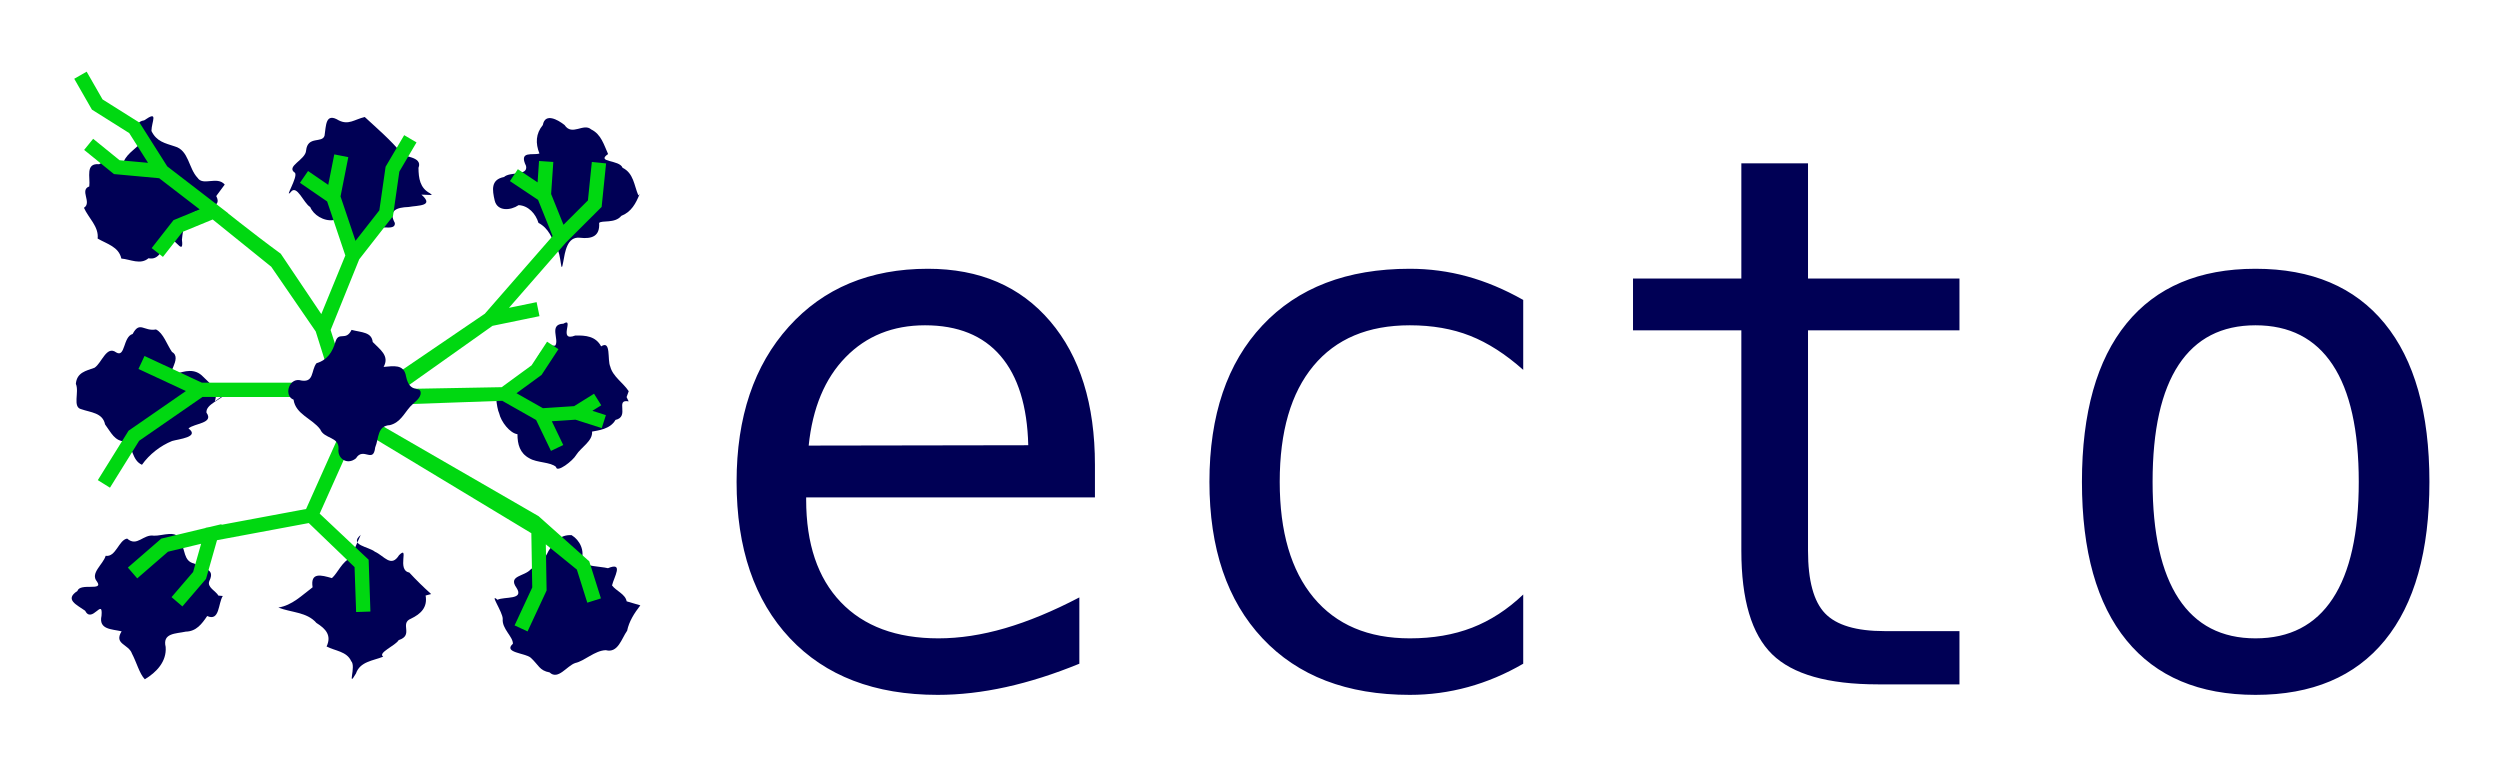
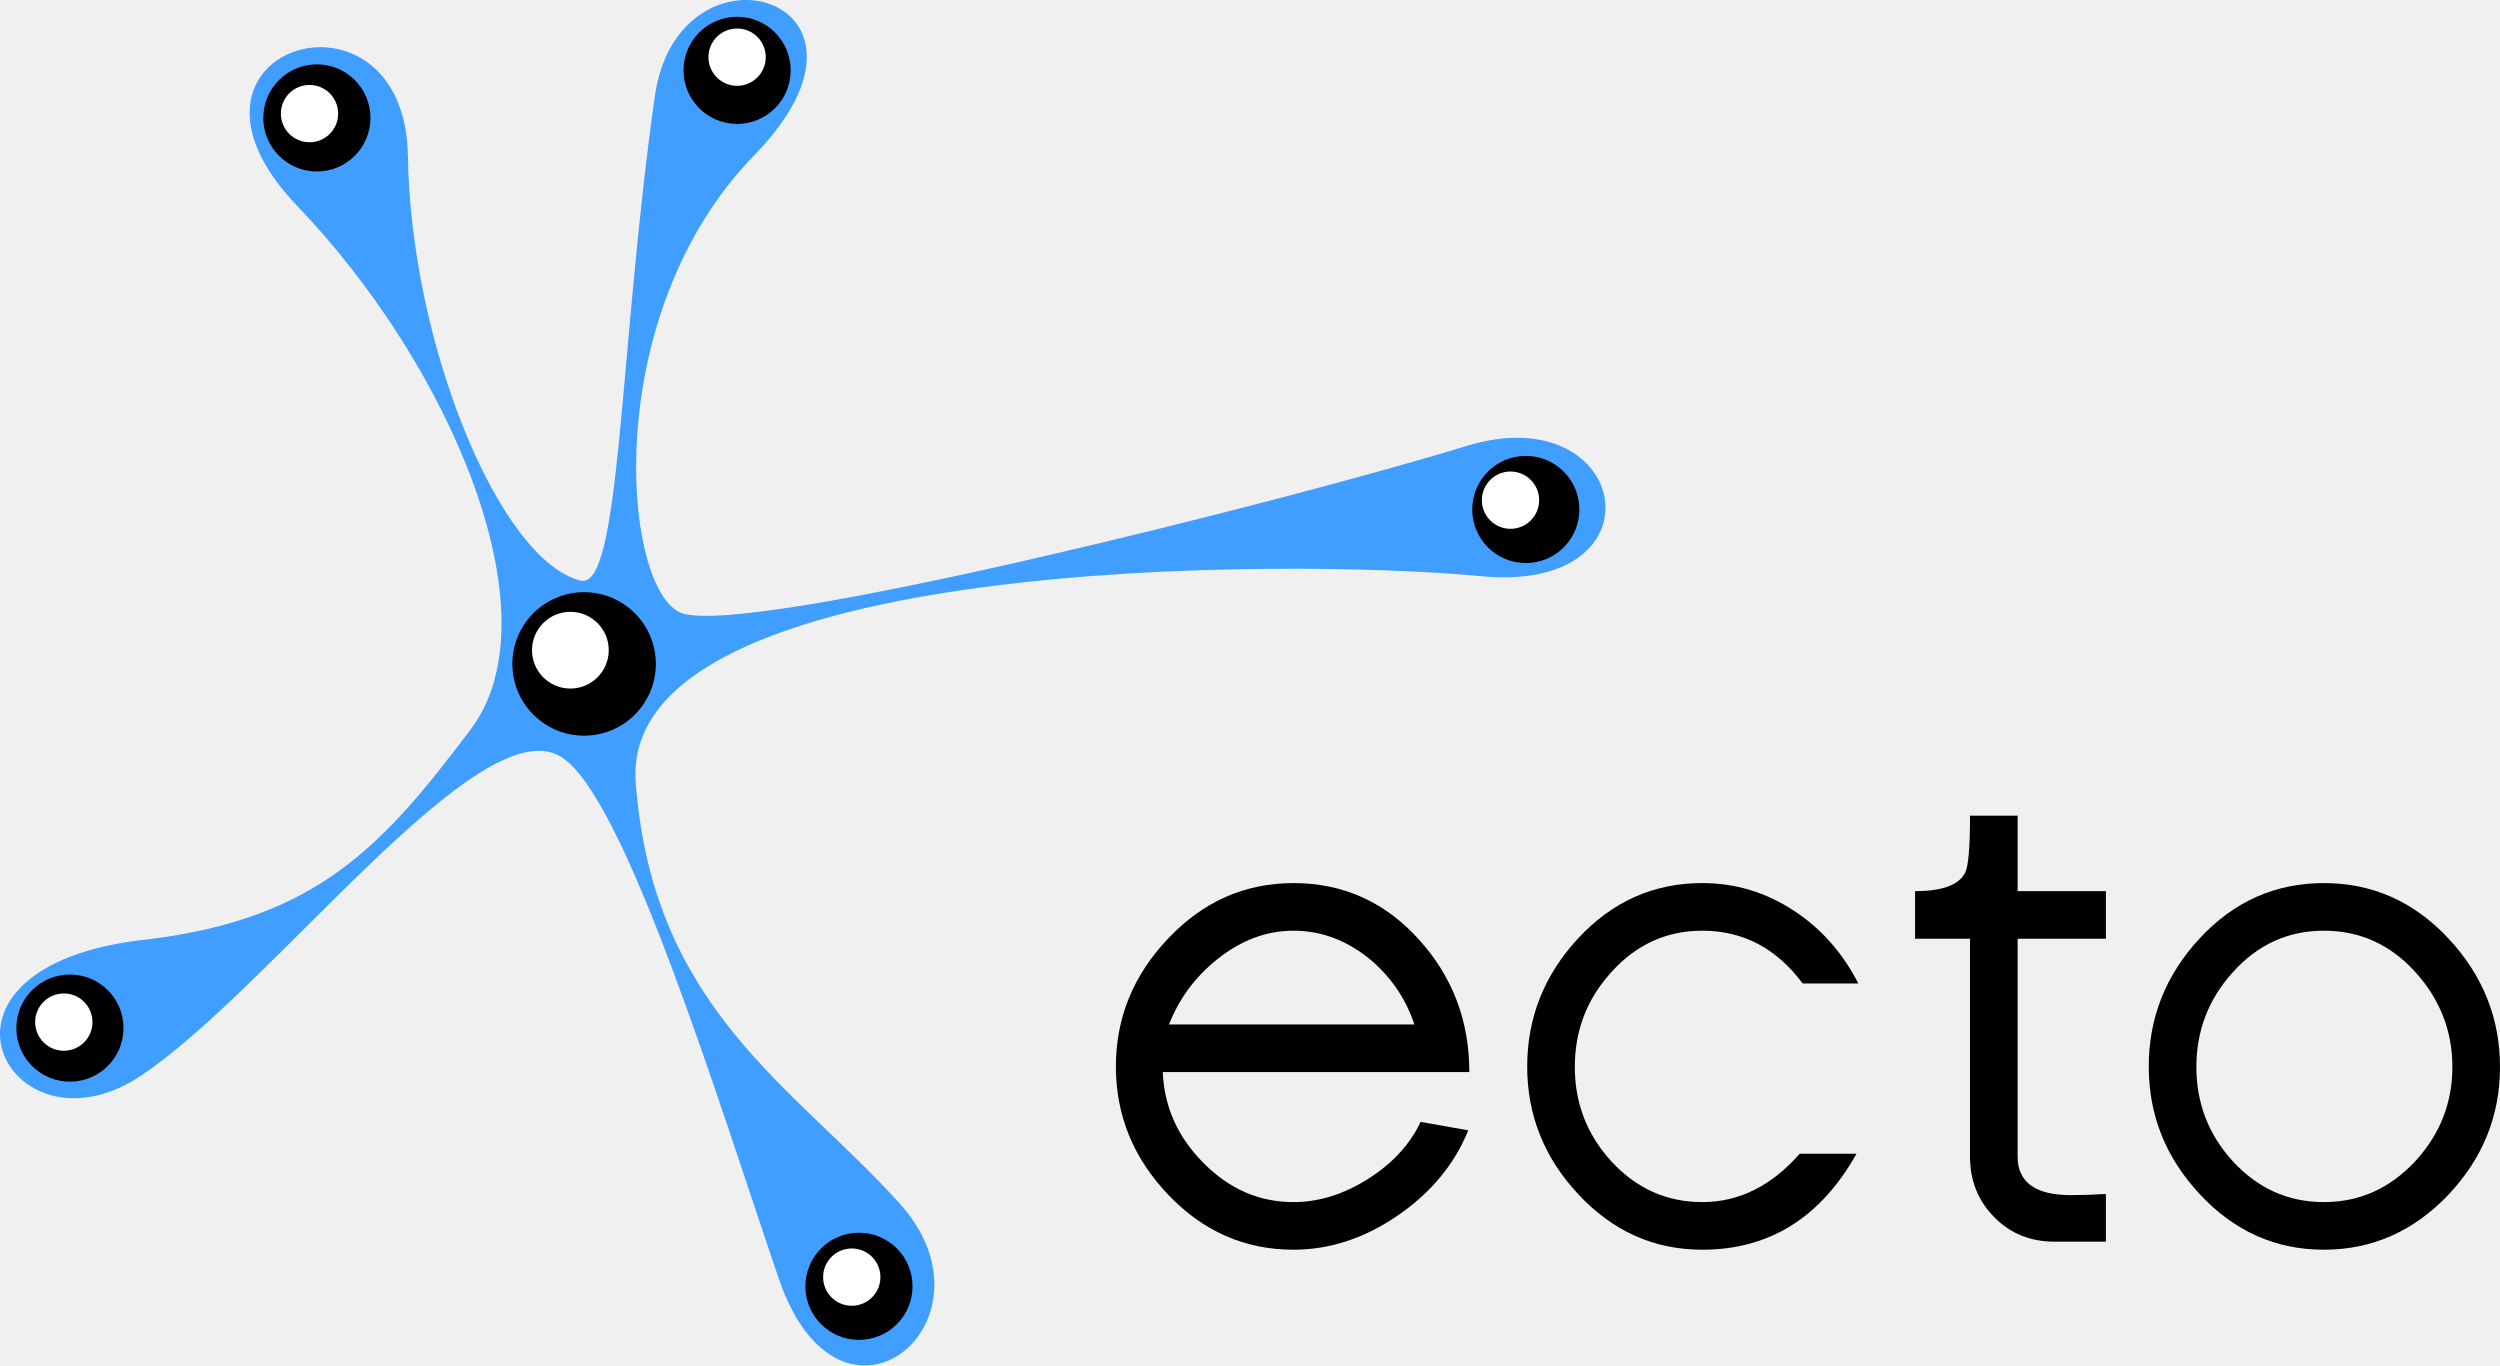
- <svg xmlns="http://www.w3.org/2000/svg" version="1.1" id="svg2" height="1069.521" width="3488.118">
+ <svg xmlns="http://www.w3.org/2000/svg" xmlns:xlink="http://www.w3.org/1999/xlink" width="695.328" height="379.779" id="svg2" version="1.1">
  <defs id="defs4">
-     <linearGradient id="linearGradient9216">
-       <stop style="stop-color:#e5ff80;stop-opacity:1;" offset="0" id="stop9218" />
-       <stop id="stop9224" offset="0.53" style="stop-color:#e5ff80;stop-opacity:0.498;" />
-       <stop style="stop-color:#e5ff80;stop-opacity:0;" offset="1" id="stop9220" />
+     <linearGradient id="linearGradient5265">
+       <stop style="stop-color:#3f9dff;stop-opacity:1;" offset="0" id="stop5267" />
+       <stop style="stop-color:#00ff72;stop-opacity:1;" offset="1" id="stop5269" />
    </linearGradient>
+     <color-profile name="Compatible-with-Adobe-RGB--1998-" xlink:href="/usr/share/color/icc/compatibleWithAdobeRGB1998.icc" id="color-profile3052" />
+     <filter id="filter4158" color-interpolation-filters="sRGB">
+       <feGaussianBlur id="feGaussianBlur4160" result="result0" in="SourceGraphic" stdDeviation="0.5" />
+       <feTurbulence id="feTurbulence4162" baseFrequency="0.2" seed="300" numOctaves="10" result="result1" type="fractalNoise" />
+       <feGaussianBlur id="feGaussianBlur4164" stdDeviation="10.5" result="result8" />
+       <feDisplacementMap id="feDisplacementMap4166" in2="result8" result="result7" scale="5" in="result0" xChannelSelector="R" yChannelSelector="A" />
+       <feComposite id="feComposite4168" in2="result1" result="result2" operator="in" in="result7" />
+       <feComposite id="feComposite4170" in2="result2" k3="3" in="result0" operator="arithmetic" result="result9" k1="0" k2="0" k4="0" />
+       <feBlend id="feBlend4172" in2="result2" result="fbSourceGraphic" mode="multiply" />
+       <feColorMatrix id="feColorMatrix4174" values="1 0 0 -1 0 1 0 1 -1 0 1 0 0 -1 0 -1.8 -0.5 0 5.7 -3.5 " in="fbSourceGraphic" result="fbSourceGraphicAlpha" />
+       <feGaussianBlur id="feGaussianBlur4176" stdDeviation="0.5" in="fbSourceGraphicAlpha" result="result0" />
+       <feSpecularLighting id="feSpecularLighting4178" result="result6" surfaceScale="5" specularExponent="3">
+         <feDistantLight id="feDistantLight4180" azimuth="225" elevation="10" />
+       </feSpecularLighting>
+       <feComposite id="feComposite4182" in2="fbSourceGraphicAlpha" in="result6" result="result2" operator="in" />
+       <feComposite id="feComposite4184" in2="result2" in="fbSourceGraphic" result="result4" operator="arithmetic" k2="1" k3="0.7" k1="0" k4="0" />
+     </filter>
+     <filter id="filter4158-8" color-interpolation-filters="sRGB">
+       <feGaussianBlur id="feGaussianBlur4160-2" result="result0" in="SourceGraphic" stdDeviation="0.5" />
+       <feTurbulence id="feTurbulence4162-0" baseFrequency="0.2" seed="300" numOctaves="10" result="result1" type="fractalNoise" />
+       <feGaussianBlur id="feGaussianBlur4164-1" stdDeviation="10.5" result="result8" />
+       <feDisplacementMap yChannelSelector="A" id="feDisplacementMap4166-2" in2="result8" result="result7" scale="5" in="result0" xChannelSelector="R" />
+       <feComposite id="feComposite4168-4" in2="result1" result="result2" operator="in" in="result7" />
+       <feComposite k4="0" k2="0" k1="0" id="feComposite4170-1" in2="result2" k3="3" in="result0" operator="arithmetic" result="result9" />
+       <feBlend id="feBlend4172-2" in2="result2" result="fbSourceGraphic" mode="multiply" />
+       <feColorMatrix id="feColorMatrix4174-4" values="1 0 0 -1 0 1 0 1 -1 0 1 0 0 -1 0 -1.8 -0.5 0 5.7 -3.5 " in="fbSourceGraphic" result="fbSourceGraphicAlpha" />
+       <feGaussianBlur id="feGaussianBlur4176-7" stdDeviation="0.5" in="fbSourceGraphicAlpha" result="result0" />
+       <feSpecularLighting id="feSpecularLighting4178-6" result="result6" surfaceScale="5" specularExponent="3">
+         <feDistantLight id="feDistantLight4180-6" azimuth="225" elevation="10" />
+       </feSpecularLighting>
+       <feComposite id="feComposite4182-3" in2="fbSourceGraphicAlpha" in="result6" result="result2" operator="in" />
+       <feComposite k4="0" k1="0" id="feComposite4184-9" in2="result2" in="fbSourceGraphic" result="result4" operator="arithmetic" k2="1" k3="0.7" />
+     </filter>
+     <radialGradient xlink:href="#linearGradient5265" id="radialGradient5271" cx="343.842" cy="677.412" fx="343.842" fy="677.412" r="223.267" gradientTransform="matrix(1.79981,0,0,1.476449,-780.5486,-1200.947)" gradientUnits="userSpaceOnUse" />
+     <radialGradient xlink:href="#linearGradient5265-3" id="radialGradient5271-2" cx="401.784" cy="680.315" fx="401.784" fy="680.315" r="223.267" gradientTransform="matrix(1,0,0,0.8203362,-857.5111,787.8941)" gradientUnits="userSpaceOnUse" />
+     <linearGradient id="linearGradient5265-3">
+       <stop style="stop-color:#0066ff;stop-opacity:1;" offset="0" id="stop5267-1" />
+       <stop style="stop-color:#00ff72;stop-opacity:1;" offset="1" id="stop5269-8" />
+     </linearGradient>
+     <linearGradient id="linearGradient5265-9">
+       <stop style="stop-color:#0066ff;stop-opacity:1;" offset="0" id="stop5267-4" />
+       <stop style="stop-color:#00ff72;stop-opacity:1;" offset="1" id="stop5269-83" />
+     </linearGradient>
+     <radialGradient xlink:href="#linearGradient5265-4" id="radialGradient5271-4" cx="343.842" cy="677.412" fx="343.842" fy="677.412" r="223.267" gradientTransform="matrix(1.79981,0,0,1.476449,-57.27934,-312.0129)" gradientUnits="userSpaceOnUse" />
+     <linearGradient id="linearGradient5265-4">
+       <stop style="stop-color:#4ba3ff;stop-opacity:1;" offset="0" id="stop5267-0" />
+       <stop style="stop-color:#00ff72;stop-opacity:1;" offset="1" id="stop5269-2" />
+     </linearGradient>
+     <radialGradient r="223.267" fy="677.412" fx="343.842" cy="677.412" cx="343.842" gradientTransform="matrix(1.79981,0,0,1.476449,10.50926,-1234.728)" gradientUnits="userSpaceOnUse" id="radialGradient5597" xlink:href="#linearGradient5265-4" />
  </defs>
-   <g id="layer1" transform="translate(17.03692,39.13782)" />
-   <g id="g7815" transform="translate(17.03692,91.5)">
-     <rect style="fill:#ffffff;fill-opacity:1;stroke:none" id="rect3065" width="3974.286" height="1340" x="-142.751" y="-179.122" />
-     <path id="path3042" d="m 860.082,468.51 c -19.54,-3.637 2.061,21.308 -18.368,25.879 -7.401,13.067 -24.141,14.576 -32.674,16.288 1.159,13.169 -15.289,21.807 -22.116,32.53 -4.541,8.225 -27.404,25.76 -28.118,16.813 -7.71,-7.083 -26.633,-5.656 -37.299,-12.131 -13.237,-7.094 -16.558,-19.451 -16.553,-33.573 -10.471,-1.329 -22.929,-17.341 -25.54,-29.145 -3.637,-6.921 -7.195,-39.827 0.331,-19.742 10.313,-8.031 16.778,-24.293 29.519,-27.131 23.137,4.262 8.918,-8.647 19.276,-21.641 5.738,-13.653 12.349,-26.195 29.037,-25.921 6.184,-8.16 -9.391,-29.771 11.473,-30.624 16.034,-9.762 -8.532,26.212 16.581,16.514 14.599,-0.287 28.475,0.92 36.062,15.148 14.257,-9.366 8.374,18.866 12.748,28.222 3.463,13.785 17.978,22.507 25.727,34.33 -0.987,2.741 -1.974,5.481 -2.962,8.222" style="fill:#000055;fill-opacity:1;stroke:none" />
-     <path id="path3038" d="m 298.96,456.989 c -7.749,9.504 -28.998,15.38 -27.933,27.251 10.827,15.038 -16.721,14.702 -25.1,22.046 16.201,12.026 -13.708,14.811 -22.828,17.511 -16.291,6.591 -31.743,18.549 -42.058,33.189 -14.445,-6.334 -12.516,-26.151 -22.944,-32.482 -15.368,-0.266 -19.893,-12.268 -28.529,-23.833 -3.3,-16.394 -20.046,-16.582 -33.097,-21.223 -12.818,-2.741 -2.578,-24.166 -7.674,-35.37 1.419,-16.009 14.066,-18.102 26.079,-22.482 10.159,-6.698 16.677,-31.571 30.221,-21.38 12.865,7.75 9.383,-21.992 22.943,-25.712 9.938,-18.807 15.637,-3.183 32.562,-6.351 10.391,5.128 15.27,21.297 22.367,31.432 15.664,8.746 -11.544,34.646 3.851,31.119 14.12,-4.766 28.116,-8.727 39.621,3.481 9.809,9.651 21.707,18.547 16.361,33.831 l -0.019,0.335" style="fill:#000055;fill-opacity:1;stroke:none" />
-     <path id="path3032" d="m 284.66,182.026 c 9.295,17.511 -15.866,14.726 -25.993,20.796 -17.665,4.108 -20.338,24.802 -21.854,40.164 3.507,27.824 -15.075,-13.775 -20.357,2.917 -8.11,12.618 -12.197,25.733 -26.299,22.926 -11.316,9.563 -25.082,1.541 -37.888,0.406 -3.6,-16.494 -20.211,-20.372 -33.071,-27.887 1.917,-16.614 -12.796,-28.593 -19.093,-42.917 11.604,-7.293 -6.601,-24.693 7.408,-29.809 1.68,-12.691 -5.966,-32.886 13.833,-30.998 13.71,-9.39 27.617,0.477 32.787,5.954 -0.689,-15.26 12.088,-22.892 21.974,-32.163 1.637,-12.266 -10.04,-32.233 8.013,-35.003 20.814,-14.471 10.236,1.616 10.147,14.839 7.148,14.805 18.715,16.911 32.503,21.498 19.75,5.399 19.112,30.611 31.931,43.929 7.657,11.742 27.204,-2.971 37.826,9.316" style="fill:#000055;fill-opacity:1;stroke:none" />
-     <path id="path3034" d="m 570.954,180.05 c 18.4,16.273 -4.322,14.837 -18.075,17.264 -16.092,0.574 -28.598,4.609 -18.982,22.345 1.172,13.094 -26.787,-0.156 -32.538,10.997 -8.958,10.089 -15.251,24.028 -24.156,33.01 6.499,-23.947 -15.793,-10.239 -15.49,-21.563 1.638,-13.891 7.585,-31.346 -13.391,-26.527 -13.799,2.014 -28.148,-7.33 -32.547,-18.244 -9.033,-4.95 -18.788,-32.679 -27.282,-20.652 -9.288,9.677 10.375,-21.212 6.087,-27.011 -13.617,-9.092 14.8,-17.894 15.471,-31.243 2.236,-20.888 22.541,-9.618 25.741,-20.665 2.208,-13.862 1.084,-32.836 19.828,-21.327 13.765,6.965 21.874,-1.298 36.267,-4.686 17.812,16.458 36.17,32.125 51.69,50.935 -0.771,4.926 29.956,3.359 23.263,20.051 0.174,14.494 2.017,28.13 16.111,35.476 l 1.703,1.519 1.004,0.895" style="fill:#000055;fill-opacity:1;stroke:none" />
-     <path id="path3036" d="m 875.475,179.101 c -5.268,13.133 -11.709,25.215 -25.642,30.585 -8.905,11.053 -27.551,5.783 -30.931,9.886 1.284,18.661 -10.23,22.535 -26.725,20.656 -18.123,-2.12 -20.864,20.139 -23.313,33.41 -3.809,22.503 -2.402,-12.607 -9.548,-18.714 -5.691,-13.852 -10.849,-28.12 -25.017,-35.359 -3.848,-12.935 -14.331,-24.294 -27.757,-24.831 -11.223,7.64 -29.6,8.945 -33.342,-6.36 -3.493,-15.031 -5.572,-29.33 13.022,-32.921 8.508,-7.874 33.811,-1.064 30.707,-15.433 -10.723,-21.93 9.978,-14.355 18.675,-17.331 -5.636,-14.212 -5.24,-27.614 4.74,-39.731 3.181,-17.831 21.454,-7.001 30.333,-0.022 10.469,15.91 26.365,-3.4 37.173,6.165 13.863,6.763 17.702,21.34 23.56,34.343 -17.445,11.991 15.921,7.587 20.174,19.137 15.493,7.615 16.019,24.31 22.024,38.619" style="fill:#000055;fill-opacity:1;stroke:none" />
-     <path id="path3056" d="m 293.797,740.034 c -6.601,10.416 -4.174,35.871 -21.77,27.97 -7.326,10.914 -15.184,21.496 -29.836,21.767 -13.943,3.057 -32.816,1.737 -28.092,21.363 1.608,20.282 -12.835,35.44 -29.07,45.127 -7.263,-7.288 -11.843,-24.426 -17.831,-35.594 -4.724,-13.819 -25.757,-13.001 -14.561,-31.318 -13.865,-3.195 -32.319,-2.295 -28.041,-21.683 2.307,-26.119 -13.329,11.738 -22.935,-7.098 -11.445,-8.161 -29.135,-15.526 -10.716,-27.489 3.77,-11.945 37.178,0.853 27.3,-13.173 -9.93,-11.675 8.749,-23.964 12.122,-35.925 14.23,2.269 18.31,-22.15 29.991,-24.032 13.937,12.205 22.373,-6.581 37.413,-4.025 11.874,0.518 33.148,-9.291 36.405,7.244 7.829,11.931 4.283,28.423 19.937,31.66 12.391,8.684 29.766,5.976 20.899,24.432 -3.432,8.674 8.968,13.655 12.739,20.281" style="fill:#000055;fill-opacity:1;stroke:none" />
-     <path id="path3058" d="m 576.81,739.442 c 2.844,16.391 -6.575,25.624 -20.454,32.254 -16.428,6.638 4.5,22.929 -17.137,29.921 -4.538,7.842 -29.685,17.628 -21.609,23.132 -14.271,5.725 -32.231,6.691 -37.983,23.407 -12.995,22.142 0.642,-10.173 -6.685,-17.219 -6.062,-13.709 -22.446,-14.166 -34.315,-20.42 7.372,-15.622 -1.302,-24.816 -14.199,-32.885 -13.196,-15.359 -35.379,-14.357 -53.113,-21.466 19.288,-3.001 32.804,-17.029 47.801,-28.228 -3.353,-21.469 11.808,-17.133 26.947,-12.827 8.27,-7.289 13.905,-22.941 26.755,-28.716 2.693,-8.632 15.983,-36.322 13.051,-31.205 -16.133,13.983 11.389,15.941 20.151,23.067 12.974,5.767 22.569,22.839 33.734,4.836 14.951,-14.642 -3.737,21.046 14.213,24.18 9.688,10.527 19.919,20.503 30.56,30.063 -2.88,0.772 -5.761,1.544 -8.641,2.317" style="fill:#000055;fill-opacity:1;stroke:none" />
-     <path id="path3060" d="m 876.38,753.117 c -8.714,11.283 -15.769,22.551 -18.393,35.381 -7.788,10.848 -12.689,31.741 -29.809,27.147 -15.406,0.515 -29.64,15.151 -42.571,17.909 -11.948,3.979 -23.931,24.383 -35.848,13.117 -14.248,-2.515 -15.303,-10.531 -26.348,-20.537 -7.663,-6.644 -38.877,-6.883 -24.821,-19.433 0.239,-10.068 -15.564,-20.825 -14.206,-34.786 0.102,-9.364 -19.454,-37.084 -7.337,-26.593 10.166,-4.82 37.862,0.692 26.465,-16.837 -12.145,-17.251 11.329,-15.476 19.969,-25.659 14.246,-9.318 19.319,-13.93 24.819,-25.619 8.005,-12.524 16.278,-23.032 32.223,-22.024 11.341,6.935 18.776,21.524 13.459,35.665 5.206,8.451 25.955,7.677 37.253,10.423 22.438,-9.281 8.404,12.137 5.656,24.056 5.676,7.681 18.634,12.06 20.413,22.177" style="fill:#000055;fill-opacity:1;stroke:none" />
-     <g style="fill:none;stroke:#00d811;stroke-opacity:1" id="g7792">
-       <g style="fill:none;stroke:#00d811;stroke-opacity:1" id="g7787">
-         <path style="fill:none;stroke:#00d811;stroke-width:19;stroke-linecap:butt;stroke-linejoin:miter;stroke-miterlimit:4;stroke-opacity:1;stroke-dasharray:none" d="m 510.269,464.351 175.829,-6.198 52.155,29.539 22.013,45.821 -22.013,-45.821 48.79,-3.208 38.402,12.289 -38.402,-12.289 29.777,-18.578 -29.777,18.578 -48.79,3.208 -52.155,-29.539 45.495,-33.219 22.62,-34.475 -22.62,34.475 -45.495,33.219 -173.809,3.167" id="path7764" />
-         <path id="path7720" d="m 410.734,452.442 -148.386,-0.062 -81.988,-38.123 81.988,38.123 -92.655,64.111 -41.775,67.189 41.775,-67.189 92.655,-64.111 148.386,0.062" style="fill:none;stroke:#00d811;stroke-width:19.961;stroke-linecap:butt;stroke-linejoin:miter;stroke-miterlimit:4;stroke-opacity:1;stroke-dasharray:none" />
-         <path style="fill:none;stroke:#00d811;stroke-width:19.961;stroke-linecap:butt;stroke-linejoin:miter;stroke-miterlimit:4;stroke-opacity:1;stroke-dasharray:none" d="m 516.255,455.699 149.811,-101.938 67.607,-13.917 -67.607,13.917 99.475,-113.915 47.297,-47.182 5.821,-57.183 -5.821,57.183 -47.297,47.182 -23.736,-59.068 3.21,-46.983 -3.21,46.983 -41.836,-27.907 41.836,27.907 23.736,59.068 -99.475,113.915 -149.811,106.223 m -47.143,22.857 -35.718,-113.625 42.035,-103.952 46.317,-59.23 8.813,-61.517 24.947,-42.384 -24.947,42.384 -8.813,61.517 -46.317,59.23 -27.635,-82.022 11.352,-57.409 -11.352,57.409 -40.658,-27.92 40.658,27.92 27.635,82.022 -42.035,102.523 -66.015,-98.268 C 332.234,243.904 281.389,203.275 281.389,203.275 L 208.827,147.474 170.482,86.946 118.62,54.316 95.206,13.452 l 23.414,40.864 51.862,32.63 38.346,60.528 -62.965,-5.755 -39.21,-31.804 39.21,31.804 62.965,5.755 72.562,55.801 -50.115,20.629 -28.832,36.874 28.832,-36.874 50.115,-20.629 87.418,70.531 64.586,93.982 m 0,0 35.718,112.196" id="path7239" />
-       </g>
-       <path id="path9261" d="m 477.677,491.933 -60.689,135.608 -139.153,25.985 -65.157,15.609 -44.773,38.809 44.773,-38.809 65.157,-15.609 -16.423,57.846 -31.54,36.751 31.54,-36.751 16.423,-57.846 139.153,-25.985 70.506,67.818 2.326,66.727 -2.326,-68.156 -70.506,-66.389 60.689,-135.608 256.511,154.833 1.408,83.496 -25.606,55.035 25.606,-55.035 -1.408,-83.496 62.264,50.592 15.444,49.044 L 796.451,697.358 728.473,636.766 477.677,491.933" style="fill:none;stroke:#00d811;stroke-width:19.961;stroke-linecap:butt;stroke-linejoin:miter;stroke-miterlimit:4;stroke-opacity:1;stroke-dasharray:none" />
-     </g>
-     <path id="path3040" d="m 555.56,475.561 c -8.652,9.538 -14.009,22.453 -28.504,26.079 -18.022,0.895 -15.299,18.539 -20.614,31.076 -2.536,23.301 -16.707,-1.383 -26.813,15.269 -12.045,9.901 -26.234,0.56 -24.361,-13.443 0.827,-17.018 -19.968,-13.44 -25.484,-26.956 -11.227,-15.141 -34.303,-20.848 -37.251,-41.48 -13.412,-5.018 -7.064,-29.135 8.023,-27.274 21.498,5.359 15.922,-13.526 24.011,-23.57 15.125,-4.436 22.581,-15.881 26.604,-30.463 4.673,-14.173 14.364,0.211 22.307,-16.019 14.402,3.706 28.05,2.969 29.514,16.914 9.803,10.209 23.976,19.154 15.189,34.74 13.399,-1.051 28.385,-4.428 31.291,13.082 5.139,25.117 20.001,12.697 20.432,22.923 0.336,7.961 -8.992,13.22 -14.345,19.121 z" style="fill:#000055;fill-opacity:1;stroke:none" />
+   <g id="layer5" transform="translate(-178.5172,-182.1575)" />
+   <g id="layer1" transform="translate(-178.5172,-490.4252)" style="display:inline">
+     <path id="path3828-9" style="font-size:123.759px;font-style:normal;font-weight:normal;line-height:125%;letter-spacing:0px;word-spacing:0px;fill:#000000;fill-opacity:1;stroke:none;display:inline;font-family:Dustismo;-inkscape-font-specification:Dustismo" d="m 501.92,788.603 c 0.407,9.644 4.143,18.031 11.206,25.162 7.199,7.335 15.586,11.002 25.162,11.002 6.995,10e-5 13.888,-2.139 20.68,-6.418 6.791,-4.279 11.681,-9.576 14.669,-15.892 l 13.243,2.343 c -3.803,9.44 -10.357,17.352 -19.661,23.735 -9.236,6.316 -18.88,9.474 -28.931,9.474 -13.515,-10e-5 -25.128,-5.093 -34.839,-15.28 -9.712,-10.187 -14.567,-22.072 -14.567,-35.654 0,-13.582 4.856,-25.467 14.567,-35.654 9.711,-10.255 21.325,-15.382 34.839,-15.382 13.922,10e-5 25.637,5.331 35.145,15.993 9.168,10.255 13.752,22.445 13.752,36.571 l -85.265,0 m 36.367,-39.322 c -7.471,1e-4 -14.499,2.615 -21.087,7.844 -6.18,4.89 -10.696,10.968 -13.549,18.235 l 68.252,0 c -2.445,-7.335 -6.689,-13.481 -12.734,-18.438 -6.384,-5.093 -13.345,-7.64 -20.883,-7.64" />
+     <path id="path3830-68" style="font-size:123.759px;font-style:normal;font-weight:normal;line-height:125%;letter-spacing:0px;word-spacing:0px;fill:#000000;fill-opacity:1;stroke:none;display:inline;font-family:Dustismo;-inkscape-font-specification:Dustismo" d="m 651.974,736.039 c 9.236,10e-5 17.759,2.581 25.569,7.742 7.538,4.958 13.481,11.681 17.827,20.17 l -15.484,0 c -7.267,-9.779 -16.571,-14.669 -27.912,-14.669 -9.983,1e-4 -18.438,3.871 -25.366,11.613 -6.723,7.403 -10.085,16.163 -10.085,26.282 0,10.051 3.362,18.778 10.085,26.18 6.995,7.606 15.45,11.409 25.366,11.409 10.187,10e-5 19.219,-4.482 27.097,-13.447 l 15.79,0 c -9.983,17.793 -24.279,26.69 -42.887,26.69 -13.447,-10e-5 -24.958,-5.161 -34.534,-15.484 -9.44,-10.119 -14.16,-21.936 -14.16,-35.45 0,-13.582 4.72,-25.467 14.16,-35.654 9.508,-10.255 21.019,-15.382 34.534,-15.382" />
+     <path id="path3832-0" style="font-size:123.759px;font-style:normal;font-weight:normal;line-height:125%;letter-spacing:0px;word-spacing:0px;fill:#000000;fill-opacity:1;stroke:none;display:inline;font-family:Dustismo;-inkscape-font-specification:Dustismo" d="m 739.683,738.28 24.551,0 0,13.243 -24.551,0 0,60.612 c 0,7.131 4.958,10.696 14.873,10.696 1.222,0 2.92,-0.034 5.093,-0.102 2.173,-0.136 3.701,-0.204 4.584,-0.204 l 0,13.243 -14.364,0 c -6.655,0 -12.224,-2.275 -16.707,-6.825 -4.482,-4.55 -6.723,-10.153 -6.723,-16.808 l 0,-60.612 -15.28,0 0,-13.243 c 7.606,0 12.258,-1.732 13.956,-5.195 0.883,-1.766 1.324,-7.029 1.324,-15.79 l 13.243,0 0,20.985" />
+     <path id="path3834-2" style="font-size:123.759px;font-style:normal;font-weight:normal;line-height:125%;letter-spacing:0px;word-spacing:0px;fill:#000000;fill-opacity:1;stroke:none;display:inline;font-family:Dustismo;-inkscape-font-specification:Dustismo" d="m 824.846,749.282 c -9.983,1e-4 -18.438,3.871 -25.366,11.613 -6.723,7.471 -10.085,16.231 -10.085,26.282 0,10.051 3.362,18.778 10.085,26.18 6.995,7.606 15.45,11.409 25.366,11.409 9.915,10e-5 18.404,-3.803 25.467,-11.409 6.859,-7.47 10.289,-16.197 10.289,-26.18 -10e-5,-10.051 -3.464,-18.88 -10.391,-26.486 -6.927,-7.606 -15.382,-11.409 -25.366,-11.409 m 0,-13.243 c 13.515,10e-5 25.06,5.128 34.636,15.382 9.576,10.255 14.363,22.174 14.364,35.756 -10e-5,13.515 -4.754,25.331 -14.262,35.45 -9.712,10.255 -21.291,15.382 -34.737,15.382 -13.447,-10e-5 -24.958,-5.161 -34.534,-15.484 -9.44,-10.119 -14.16,-21.936 -14.16,-35.45 0,-13.582 4.72,-25.467 14.16,-35.654 9.508,-10.255 21.019,-15.382 34.534,-15.382" />
+     <path style="fill:#3f9eff;fill-opacity:1;stroke:none;display:inline" d="m 261.249,547.775 c 42.376,44.186 72.289,113.66 48.111,145.627 -24.177,31.968 -42.232,52.496 -89.781,58.295 -68.471,7.153 -38.607,62.509 -1.873,37.923 36.734,-24.586 94.044,-102.579 116.815,-88.733 17.771,10.806 43.583,95.375 60.639,145.268 17.056,49.893 62.922,11.748 33.745,-20.808 -29.177,-32.556 -68.91,-54.11 -73.573,-117.323 -4.663,-63.212 183.399,-62.359 235.061,-57.35 51.662,5.01 41.645,-50.324 -4.191,-36.154 -45.837,14.169 -202.73,54.095 -218.735,46.164 -16.005,-7.931 -22.039,-83.066 20.777,-127.02 42.816,-43.954 -21.078,-62.558 -27.604,-16.435 -10.057,71.078 -9.379,137.495 -20.678,134.67 -22.599,-5.65 -47.218,-65.981 -47.99,-118.013 -0.772,-52.032 -73.098,-30.299 -30.722,13.887 z" id="path4323-0" />
+     <path style="fill:#000000;fill-opacity:1;stroke:none;display:inline" id="path3840-57" d="m 203.041,69.938 c 0,4.882 -3.957,8.839 -8.839,8.839 -4.882,0 -8.839,-3.957 -8.839,-8.839 0,-4.882 3.957,-8.839 8.839,-8.839 4.882,0 8.839,3.957 8.839,8.839 z" transform="matrix(1.685763,0,0,1.685763,56.14863,392.0929)" />
+     <path style="fill:#000000;fill-opacity:1;stroke:none;display:inline" id="path3840-8-1" d="m 203.041,69.938 c 0,4.882 -3.957,8.839 -8.839,8.839 -4.882,0 -8.839,-3.957 -8.839,-8.839 0,-4.882 3.957,-8.839 8.839,-8.839 4.882,0 8.839,3.957 8.839,8.839 z" transform="matrix(1.685763,0,0,1.685763,-60.72655,405.3235)" />
+     <path style="fill:#000000;fill-opacity:1;stroke:none;display:inline" id="path3840-2-0" d="m 203.041,69.938 c 0,4.882 -3.957,8.839 -8.839,8.839 -4.882,0 -8.839,-3.957 -8.839,-8.839 0,-4.882 3.957,-8.839 8.839,-8.839 4.882,0 8.839,3.957 8.839,8.839 z" transform="matrix(1.685763,0,0,1.685763,-129.4115,658.4704)" />
+     <path style="fill:#000000;fill-opacity:1;stroke:none;display:inline" id="path3840-5-9" d="m 203.041,69.938 c 0,4.882 -3.957,8.839 -8.839,8.839 -4.882,0 -8.839,-3.957 -8.839,-8.839 0,-4.882 3.957,-8.839 8.839,-8.839 4.882,0 8.839,3.957 8.839,8.839 z" transform="matrix(1.685763,0,0,1.685763,90.04242,730.2884)" />
+     <path style="fill:#000000;fill-opacity:1;stroke:none;display:inline" id="path3840-21-20" d="m 203.041,69.938 c 0,4.882 -3.957,8.839 -8.839,8.839 -4.882,0 -8.839,-3.957 -8.839,-8.839 0,-4.882 3.957,-8.839 8.839,-8.839 4.882,0 8.839,3.957 8.839,8.839 z" transform="matrix(2.257192,0,0,2.257192,-97.37649,517.219)" />
+     <path style="fill:#000000;fill-opacity:1;stroke:none;display:inline" id="path3840-21-2-7" d="m 203.041,69.938 c 0,4.882 -3.957,8.839 -8.839,8.839 -4.882,0 -8.839,-3.957 -8.839,-8.839 0,-4.882 3.957,-8.839 8.839,-8.839 4.882,0 8.839,3.957 8.839,8.839 z" transform="matrix(1.685763,0,0,1.685763,275.5135,514.2291)" />
+     <path style="fill:#ffffff;fill-opacity:1;stroke:none" id="path4325-7-9-04" d="m 89.904,240.654 c 0,10.182 -8.932,18.435 -19.951,18.435 -11.018,0 -19.951,-8.254 -19.951,-18.435 0,-10.182 8.932,-18.435 19.951,-18.435 11.018,0 19.951,8.254 19.951,18.435 z" transform="matrix(1.9470644e-8,-0.3994317,0.4322617,0,160.5772,549.9649)" />
+     <path style="fill:#ffffff;fill-opacity:1;stroke:none" id="path4325-7-9-4-97" d="m 89.904,240.654 c 0,10.182 -8.932,18.435 -19.951,18.435 -11.018,0 -19.951,-8.254 -19.951,-18.435 0,-10.182 8.932,-18.435 19.951,-18.435 11.018,0 19.951,8.254 19.951,18.435 z" transform="matrix(1.9470644e-8,-0.3994317,0.4322617,0,92.23852,802.6417)" />
+     <path style="fill:#ffffff;fill-opacity:1;stroke:none" id="path4325-7-9-4-1-4" d="m 89.904,240.654 c 0,10.182 -8.932,18.435 -19.951,18.435 -11.018,0 -19.951,-8.254 -19.951,-18.435 0,-10.182 8.932,-18.435 19.951,-18.435 11.018,0 19.951,8.254 19.951,18.435 z" transform="matrix(2.6070671e-8,-0.5348283,0.5787868,0,197.8691,708.6768)" />
+     <path style="fill:#ffffff;fill-opacity:1;stroke:none" id="path4325-7-9-4-9-5" d="m 89.904,240.654 c 0,10.182 -8.932,18.435 -19.951,18.435 -11.018,0 -19.951,-8.254 -19.951,-18.435 0,-10.182 8.932,-18.435 19.951,-18.435 11.018,0 19.951,8.254 19.951,18.435 z" transform="matrix(1.9470644e-8,-0.3994317,0.4322617,0,311.3954,873.5741)" />
+     <path style="fill:#ffffff;fill-opacity:1;stroke:none" id="path4325-7-9-4-9-0-8" d="m 89.904,240.654 c 0,10.182 -8.932,18.435 -19.951,18.435 -11.018,0 -19.951,-8.254 -19.951,-18.435 0,-10.182 8.932,-18.435 19.951,-18.435 11.018,0 19.951,8.254 19.951,18.435 z" transform="matrix(1.9470644e-8,-0.3994317,0.4322617,0,279.5016,534.2643)" />
+     <path style="fill:#ffffff;fill-opacity:1;stroke:none" id="path4325-7-9-4-9-0-6-0" d="m 89.904,240.654 c 0,10.182 -8.932,18.435 -19.951,18.435 -11.018,0 -19.951,-8.254 -19.951,-18.435 0,-10.182 8.932,-18.435 19.951,-18.435 11.018,0 19.951,8.254 19.951,18.435 z" transform="matrix(1.9470644e-8,-0.3994317,0.4322617,0,494.6093,657.4805)" />
  </g>
-   <text xml:space="preserve" style="font-size:1035.361px;font-style:normal;font-variant:normal;font-weight:normal;font-stretch:normal;text-align:start;line-height:125%;letter-spacing:0px;word-spacing:0px;writing-mode:lr-tb;text-anchor:start;fill:#000055;fill-opacity:1;stroke:none;font-family:Monospace;-inkscape-font-specification:Monospace" x="965.535" y="954.86" id="text7807">
-     <tspan x="965.535" y="954.86" id="tspan7811">ecto</tspan>
-   </text>
+   <g id="layer2" style="display:none" transform="translate(-178.5172,261.937)">
+     <path style="fill:#000000;fill-opacity:1;stroke:none" id="path4325" d="m 89.904,240.654 c 0,10.182 -8.932,18.435 -19.951,18.435 -11.018,0 -19.951,-8.254 -19.951,-18.435 0,-10.182 8.932,-18.435 19.951,-18.435 11.018,0 19.951,8.254 19.951,18.435 z" transform="matrix(0.6508754,-0.2368993,0.1499266,0.41192,-6.33557,130.2057)" />
+     <path style="fill:#000000;fill-opacity:1;stroke:none" id="path4325-7" d="m 89.904,240.654 c 0,10.182 -8.932,18.435 -19.951,18.435 -11.018,0 -19.951,-8.254 -19.951,-18.435 0,-10.182 8.932,-18.435 19.951,-18.435 11.018,0 19.951,8.254 19.951,18.435 z" transform="matrix(-0.3463235,-0.59985,0.3796276,-0.2191781,46.50984,162.8773)" />
+     <path style="fill:#000000;fill-opacity:1;stroke:none" id="path4325-7-0" d="m 89.904,240.654 c 0,10.182 -8.932,18.435 -19.951,18.435 -11.018,0 -19.951,-8.254 -19.951,-18.435 0,-10.182 8.932,-18.435 19.951,-18.435 11.018,0 19.951,8.254 19.951,18.435 z" transform="matrix(-0.3463235,0.59985,-0.3796276,-0.2191781,303.4735,102.6932)" />
+     <path style="fill:#000000;fill-opacity:1;stroke:none" id="path4325-7-0-0" d="m 89.904,240.654 c 0,10.182 -8.932,18.435 -19.951,18.435 -11.018,0 -19.951,-8.254 -19.951,-18.435 0,-10.182 8.932,-18.435 19.951,-18.435 11.018,0 19.951,8.254 19.951,18.435 z" transform="matrix(0.6926471,0,0,0.4383562,257.5422,23.38871)" />
+     <path style="fill:#000000;fill-opacity:1;stroke:none" id="path4325-7-0-8" d="m 89.904,240.654 c 0,10.182 -8.932,18.435 -19.951,18.435 -11.018,0 -19.951,-8.254 -19.951,-18.435 0,-10.182 8.932,-18.435 19.951,-18.435 11.018,0 19.951,8.254 19.951,18.435 z" transform="matrix(-0.2368993,-0.6508754,0.41192,-0.1499266,110.5002,332.7203)" />
+     <path style="fill:#000000;fill-opacity:1;stroke:none" id="path4325-7-0-2" d="m 89.904,240.654 c 0,10.182 -8.932,18.435 -19.951,18.435 -11.018,0 -19.951,-8.254 -19.951,-18.435 0,-10.182 8.932,-18.435 19.951,-18.435 11.018,0 19.951,8.254 19.951,18.435 z" transform="matrix(0.1202769,-0.6821242,0.4316965,0.07611975,40.25029,190.4616)" />
+   </g>
+   <g id="layer4" transform="translate(-178.5172,261.937)" />
+   <g id="layer3" transform="translate(-178.5172,261.937)" />
</svg>
